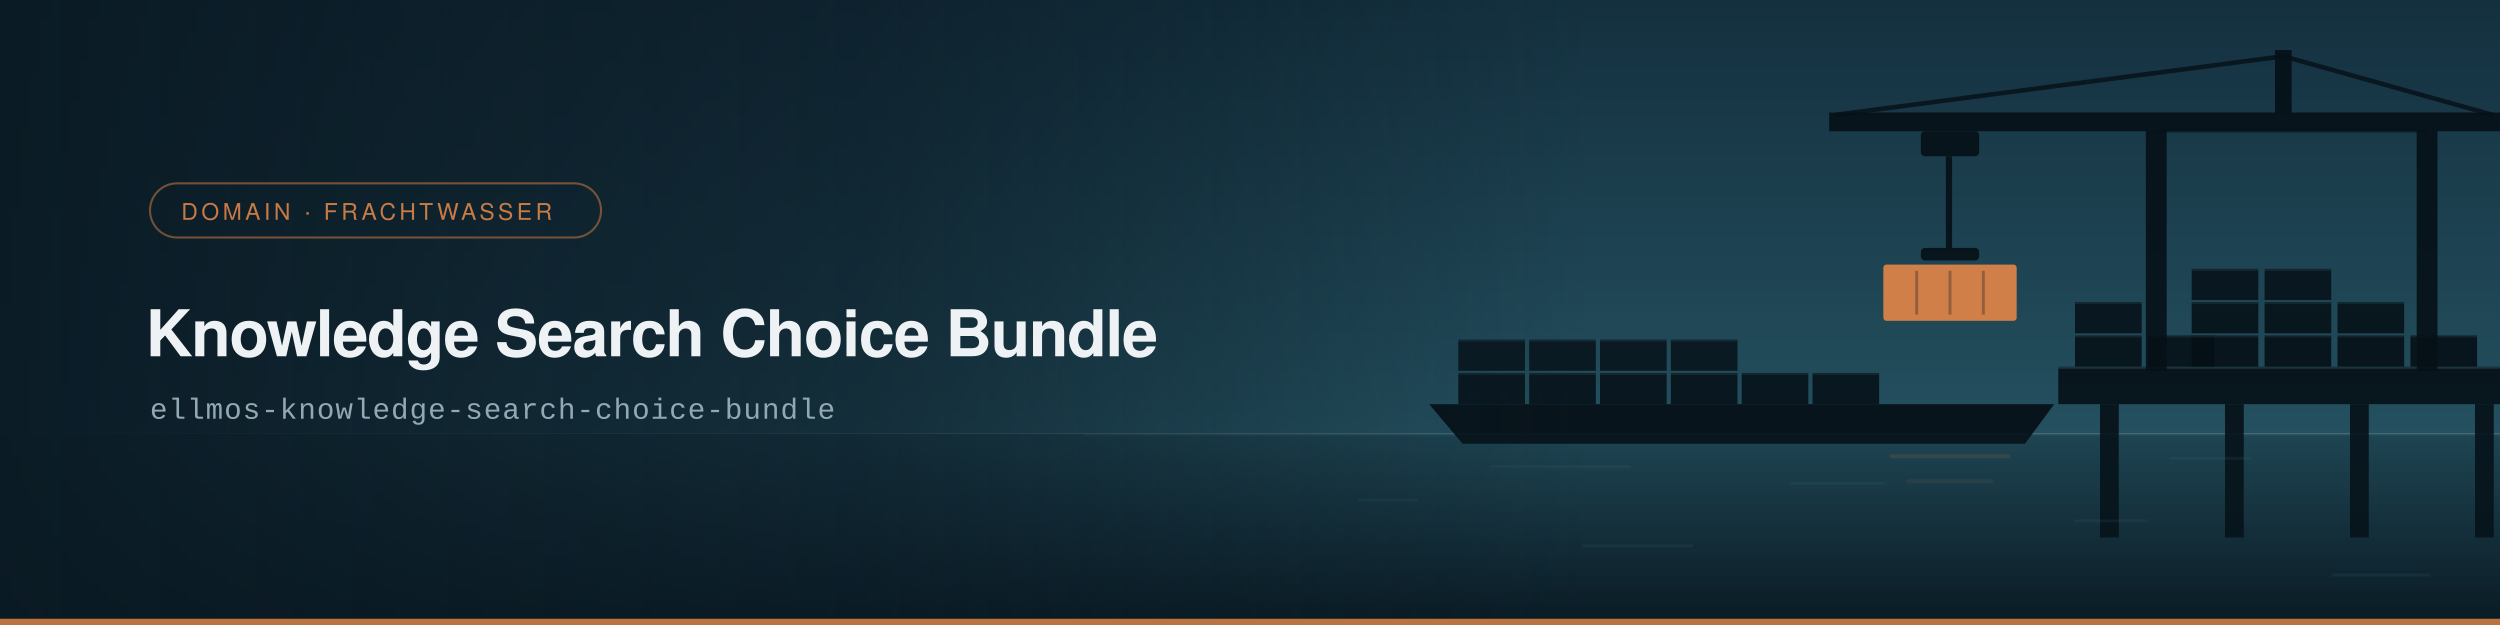
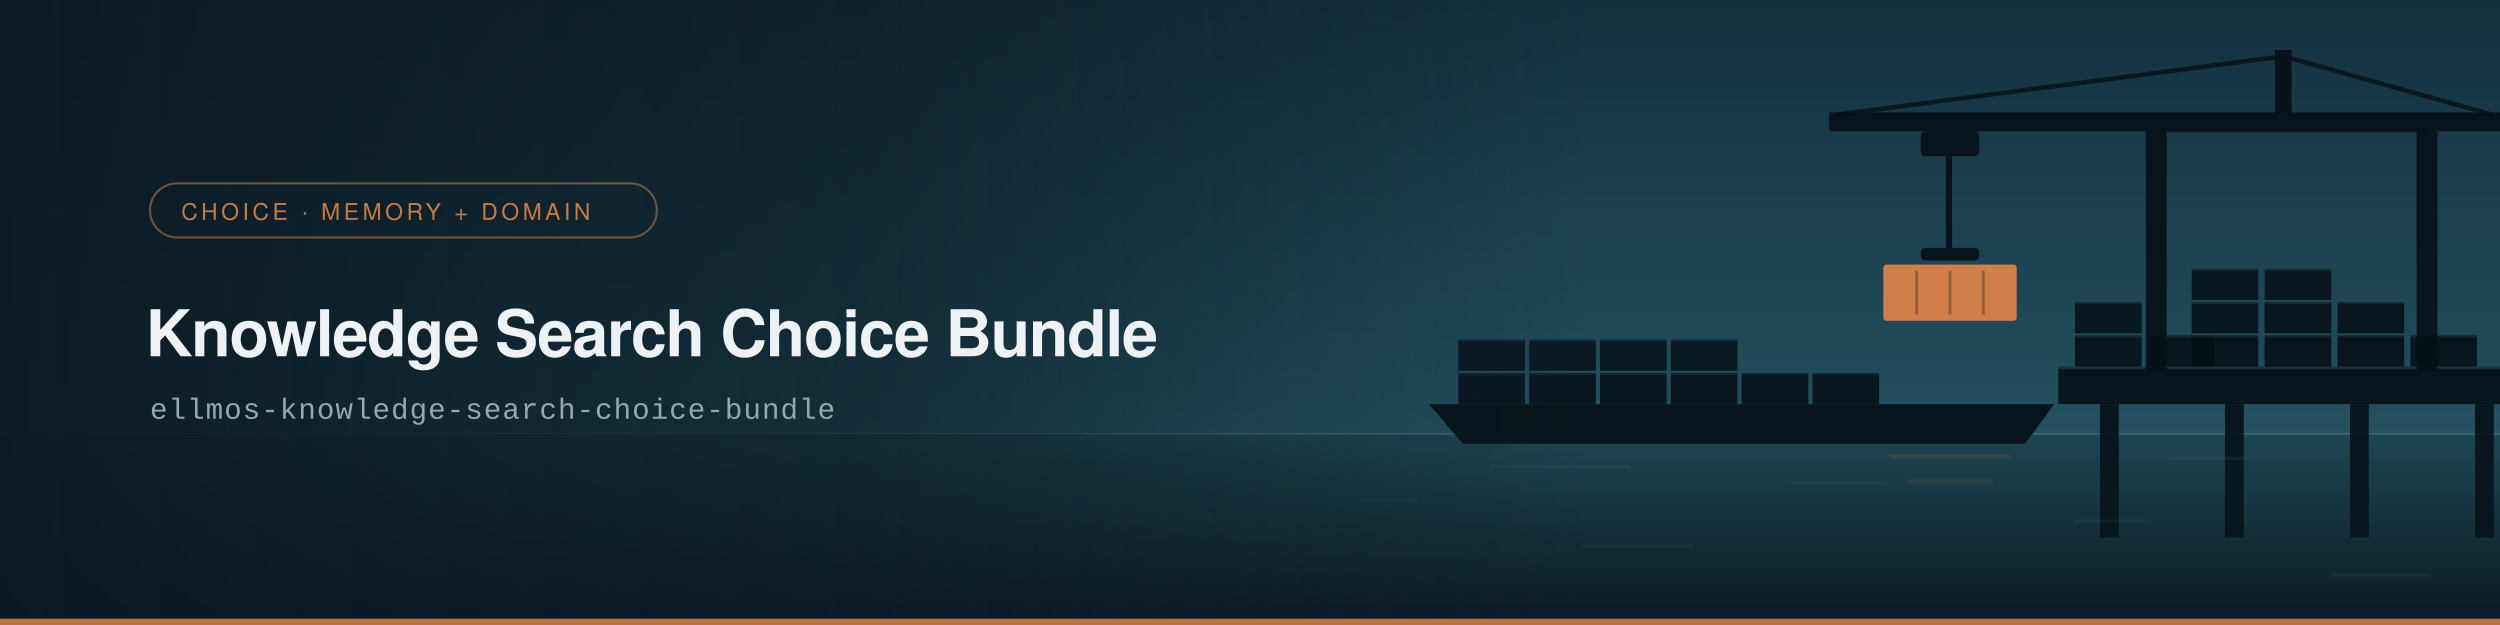
- <svg xmlns="http://www.w3.org/2000/svg" width="1200" height="300" viewBox="0 0 1200 300" role="img" aria-label="Knowledge Search Choice Bundle — Frachtwasser (domain pillar)">
+ <svg xmlns="http://www.w3.org/2000/svg" width="1200" height="300" viewBox="0 0 1200 300" role="img" aria-label="Knowledge Search Choice Bundle — CHOICE · MEMORY + DOMAIN">
  <defs>
    <linearGradient id="bnr-sky" x1="0" y1="0" x2="0" y2="1">
      <stop offset="0" stop-color="#14303f" />
      <stop offset="1" stop-color="#24505f" />
    </linearGradient>
    <linearGradient id="bnr-water" x1="0" y1="0" x2="0" y2="1">
      <stop offset="0" stop-color="#24505f" />
      <stop offset="1" stop-color="#0a1a24" />
    </linearGradient>
    <radialGradient id="bnr-lamp" cx="0.5" cy="0.5" r="0.5">
      <stop offset="0" stop-color="#d98247" stop-opacity="0.34" />
      <stop offset="0.55" stop-color="#d98247" stop-opacity="0.09" />
      <stop offset="1" stop-color="#d98247" stop-opacity="0" />
    </radialGradient>
    <linearGradient id="bnr-veil" x1="0" y1="0" x2="1" y2="0">
      <stop offset="0" stop-color="#0a1a24" stop-opacity="0.97" />
      <stop offset="0.55" stop-color="#0a1a24" stop-opacity="0.62" />
      <stop offset="1" stop-color="#0a1a24" stop-opacity="0" />
    </linearGradient>
  </defs>
  <rect width="1200" height="208" fill="url(#bnr-sky)" />
  <rect y="208" width="1200" height="92" fill="url(#bnr-water)" />
  <rect x="520" y="208" width="680" height="1" fill="#46788a" opacity="0.5" />
  <g id="scene-freight">
    <g fill="#050f16" opacity="0.9">
      <rect x="988" y="176" width="212" height="18" />
      <rect x="1008" y="194" width="9" height="64" />
      <rect x="1068" y="194" width="9" height="64" />
      <rect x="1128" y="194" width="9" height="64" />
      <rect x="1188" y="194" width="9" height="64" />
    </g>
    <rect x="988" y="176" width="212" height="1" fill="#46788a" opacity="0.3" />
    <g>
      <rect x="1052" y="161" width="32" height="15" fill="#050f16" opacity="0.9" />
      <rect x="1052" y="161" width="32" height="1" fill="#46788a" opacity="0.16" />
      <rect x="1087" y="161" width="32" height="15" fill="#050f16" opacity="0.9" />
      <rect x="1087" y="161" width="32" height="1" fill="#46788a" opacity="0.16" />
      <rect x="1122" y="161" width="32" height="15" fill="#050f16" opacity="0.9" />
      <rect x="1122" y="161" width="32" height="1" fill="#46788a" opacity="0.16" />
      <rect x="1157" y="161" width="32" height="15" fill="#050f16" opacity="0.9" />
      <rect x="1157" y="161" width="32" height="1" fill="#46788a" opacity="0.16" />
      <rect x="1052" y="145" width="32" height="15" fill="#050f16" opacity="0.87" />
      <rect x="1052" y="145" width="32" height="1" fill="#46788a" opacity="0.16" />
      <rect x="1087" y="145" width="32" height="15" fill="#050f16" opacity="0.87" />
      <rect x="1087" y="145" width="32" height="1" fill="#46788a" opacity="0.16" />
      <rect x="1122" y="145" width="32" height="15" fill="#050f16" opacity="0.87" />
      <rect x="1122" y="145" width="32" height="1" fill="#46788a" opacity="0.16" />
      <rect x="1052" y="129" width="32" height="15" fill="#050f16" opacity="0.84" />
      <rect x="1052" y="129" width="32" height="1" fill="#46788a" opacity="0.16" />
      <rect x="1087" y="129" width="32" height="15" fill="#050f16" opacity="0.84" />
      <rect x="1087" y="129" width="32" height="1" fill="#46788a" opacity="0.16" />
      <rect x="996" y="161" width="32" height="15" fill="#050f16" opacity="0.88" />
      <rect x="996" y="161" width="32" height="1" fill="#46788a" opacity="0.16" />
      <rect x="1031" y="161" width="32" height="15" fill="#050f16" opacity="0.88" />
      <rect x="1031" y="161" width="32" height="1" fill="#46788a" opacity="0.16" />
      <rect x="996" y="145" width="32" height="15" fill="#050f16" opacity="0.85" />
      <rect x="996" y="145" width="32" height="1" fill="#46788a" opacity="0.16" />
    </g>
    <g fill="#050f16" opacity="0.9">
      <rect x="1030" y="58" width="10" height="120" />
      <rect x="1160" y="58" width="10" height="120" />
      <rect x="878" y="54" width="322" height="9" />
      <rect x="1092" y="24" width="8" height="32" />
    </g>
    <g stroke="#050f16" stroke-linecap="round" fill="none" opacity="0.8">
      <path d="M 1096 27 L 882 55" stroke-width="2.2" />
      <path d="M 1096 27 L 1196 55" stroke-width="2.2" />
      <path d="M 1035 63 L 1165 63" stroke-width="1.6" stroke-opacity="0.5" />
    </g>
    <g fill="#050f16" opacity="0.9">
      <rect x="922" y="63" width="28" height="12" rx="2" />
      <rect x="934" y="75" width="3" height="46" />
      <rect x="922" y="119" width="28" height="6" rx="2" />
    </g>
    <rect x="904" y="127" width="64" height="27" rx="1.5" fill="#d98247" opacity="0.95" />
    <g stroke="#0a1a24" stroke-opacity="0.32" stroke-width="1.4">
      <path d="M 920 130 L 920 151" />
      <path d="M 936 130 L 936 151" />
      <path d="M 952 130 L 952 151" />
    </g>
    <path d="M 686 194 L 986 194 L 972 213 L 702 213 Z" fill="#050f16" opacity="0.92" />
    <g>
      <rect x="700" y="179" width="32" height="15" fill="#050f16" opacity="0.86" />
      <rect x="700" y="179" width="32" height="1" fill="#46788a" opacity="0.16" />
      <rect x="734" y="179" width="32" height="15" fill="#050f16" opacity="0.86" />
      <rect x="734" y="179" width="32" height="1" fill="#46788a" opacity="0.16" />
      <rect x="768" y="179" width="32" height="15" fill="#050f16" opacity="0.86" />
      <rect x="768" y="179" width="32" height="1" fill="#46788a" opacity="0.16" />
      <rect x="802" y="179" width="32" height="15" fill="#050f16" opacity="0.86" />
      <rect x="802" y="179" width="32" height="1" fill="#46788a" opacity="0.16" />
      <rect x="836" y="179" width="32" height="15" fill="#050f16" opacity="0.86" />
      <rect x="836" y="179" width="32" height="1" fill="#46788a" opacity="0.16" />
      <rect x="870" y="179" width="32" height="15" fill="#050f16" opacity="0.86" />
      <rect x="870" y="179" width="32" height="1" fill="#46788a" opacity="0.16" />
      <rect x="700" y="163" width="32" height="15" fill="#050f16" opacity="0.82" />
      <rect x="700" y="163" width="32" height="1" fill="#46788a" opacity="0.16" />
      <rect x="734" y="163" width="32" height="15" fill="#050f16" opacity="0.82" />
      <rect x="734" y="163" width="32" height="1" fill="#46788a" opacity="0.16" />
      <rect x="768" y="163" width="32" height="15" fill="#050f16" opacity="0.82" />
      <rect x="768" y="163" width="32" height="1" fill="#46788a" opacity="0.16" />
      <rect x="802" y="163" width="32" height="15" fill="#050f16" opacity="0.82" />
      <rect x="802" y="163" width="32" height="1" fill="#46788a" opacity="0.16" />
    </g>
    <g stroke="#46788a" stroke-linecap="round" stroke-opacity="0.16">
      <path d="M 716 224 h 66" stroke-width="1.4" />
      <path d="M 860 232 h 44" stroke-width="1.4" />
      <path d="M 1042 220 h 38" stroke-width="1.4" />
      <path d="M 760 262 h 52" stroke-width="1.4" />
      <path d="M 996 250 h 34" stroke-width="1.4" />
      <path d="M 1120 276 h 46" stroke-width="1.4" />
      <path d="M 652 240 h 28" stroke-width="1.4" />
    </g>
    <g stroke="#d98247" stroke-linecap="round">
      <path d="M 908 219 h 56" stroke-width="2" stroke-opacity="0.17" />
      <path d="M 916 231 h 40" stroke-width="2" stroke-opacity="0.1" />
    </g>
    <rect y="208" width="1200" height="92" fill="#0a1a24" opacity="0.22" />
  </g>
  <rect width="760" height="300" fill="url(#bnr-veil)" />
  <g transform="translate(72 0)">
-     <rect x="0" y="88" width="216.5" height="26" rx="13" fill="none" stroke="#d98247" stroke-opacity="0.5" />
-     <text x="15" y="105.5" font-family="'Segoe UI', 'Helvetica Neue', Helvetica, Arial, 'Liberation Sans', sans-serif" font-size="11" letter-spacing="1.7" fill="#d98247" fill-opacity="0.92">DOMAIN · FRACHTWASSER</text>
+     <rect x="0" y="88" width="243.3" height="26" rx="13" fill="none" stroke="#d98247" stroke-opacity="0.5" />
+     <text x="15" y="105.5" font-family="'Segoe UI', 'Helvetica Neue', Helvetica, Arial, 'Liberation Sans', sans-serif" font-size="11" letter-spacing="1.7" fill="#d98247" fill-opacity="0.92">CHOICE · MEMORY + DOMAIN</text>
    <text x="-2" y="171" font-family="'Segoe UI', 'Helvetica Neue', Helvetica, Arial, 'Liberation Sans', sans-serif" font-size="31" font-weight="600" letter-spacing="-0.6" fill="#eef2f4">Knowledge Search Choice Bundle</text>
    <text x="0" y="201" font-family="'JetBrains Mono', 'SFMono-Regular', Consolas, 'Liberation Mono', monospace" font-size="14" letter-spacing="0.5" fill="#92a8b3">ellmos-knowledge-search-choice-bundle</text>
  </g>
  <rect y="297" width="1200" height="3" fill="#d98247" opacity="0.85" />
</svg>
